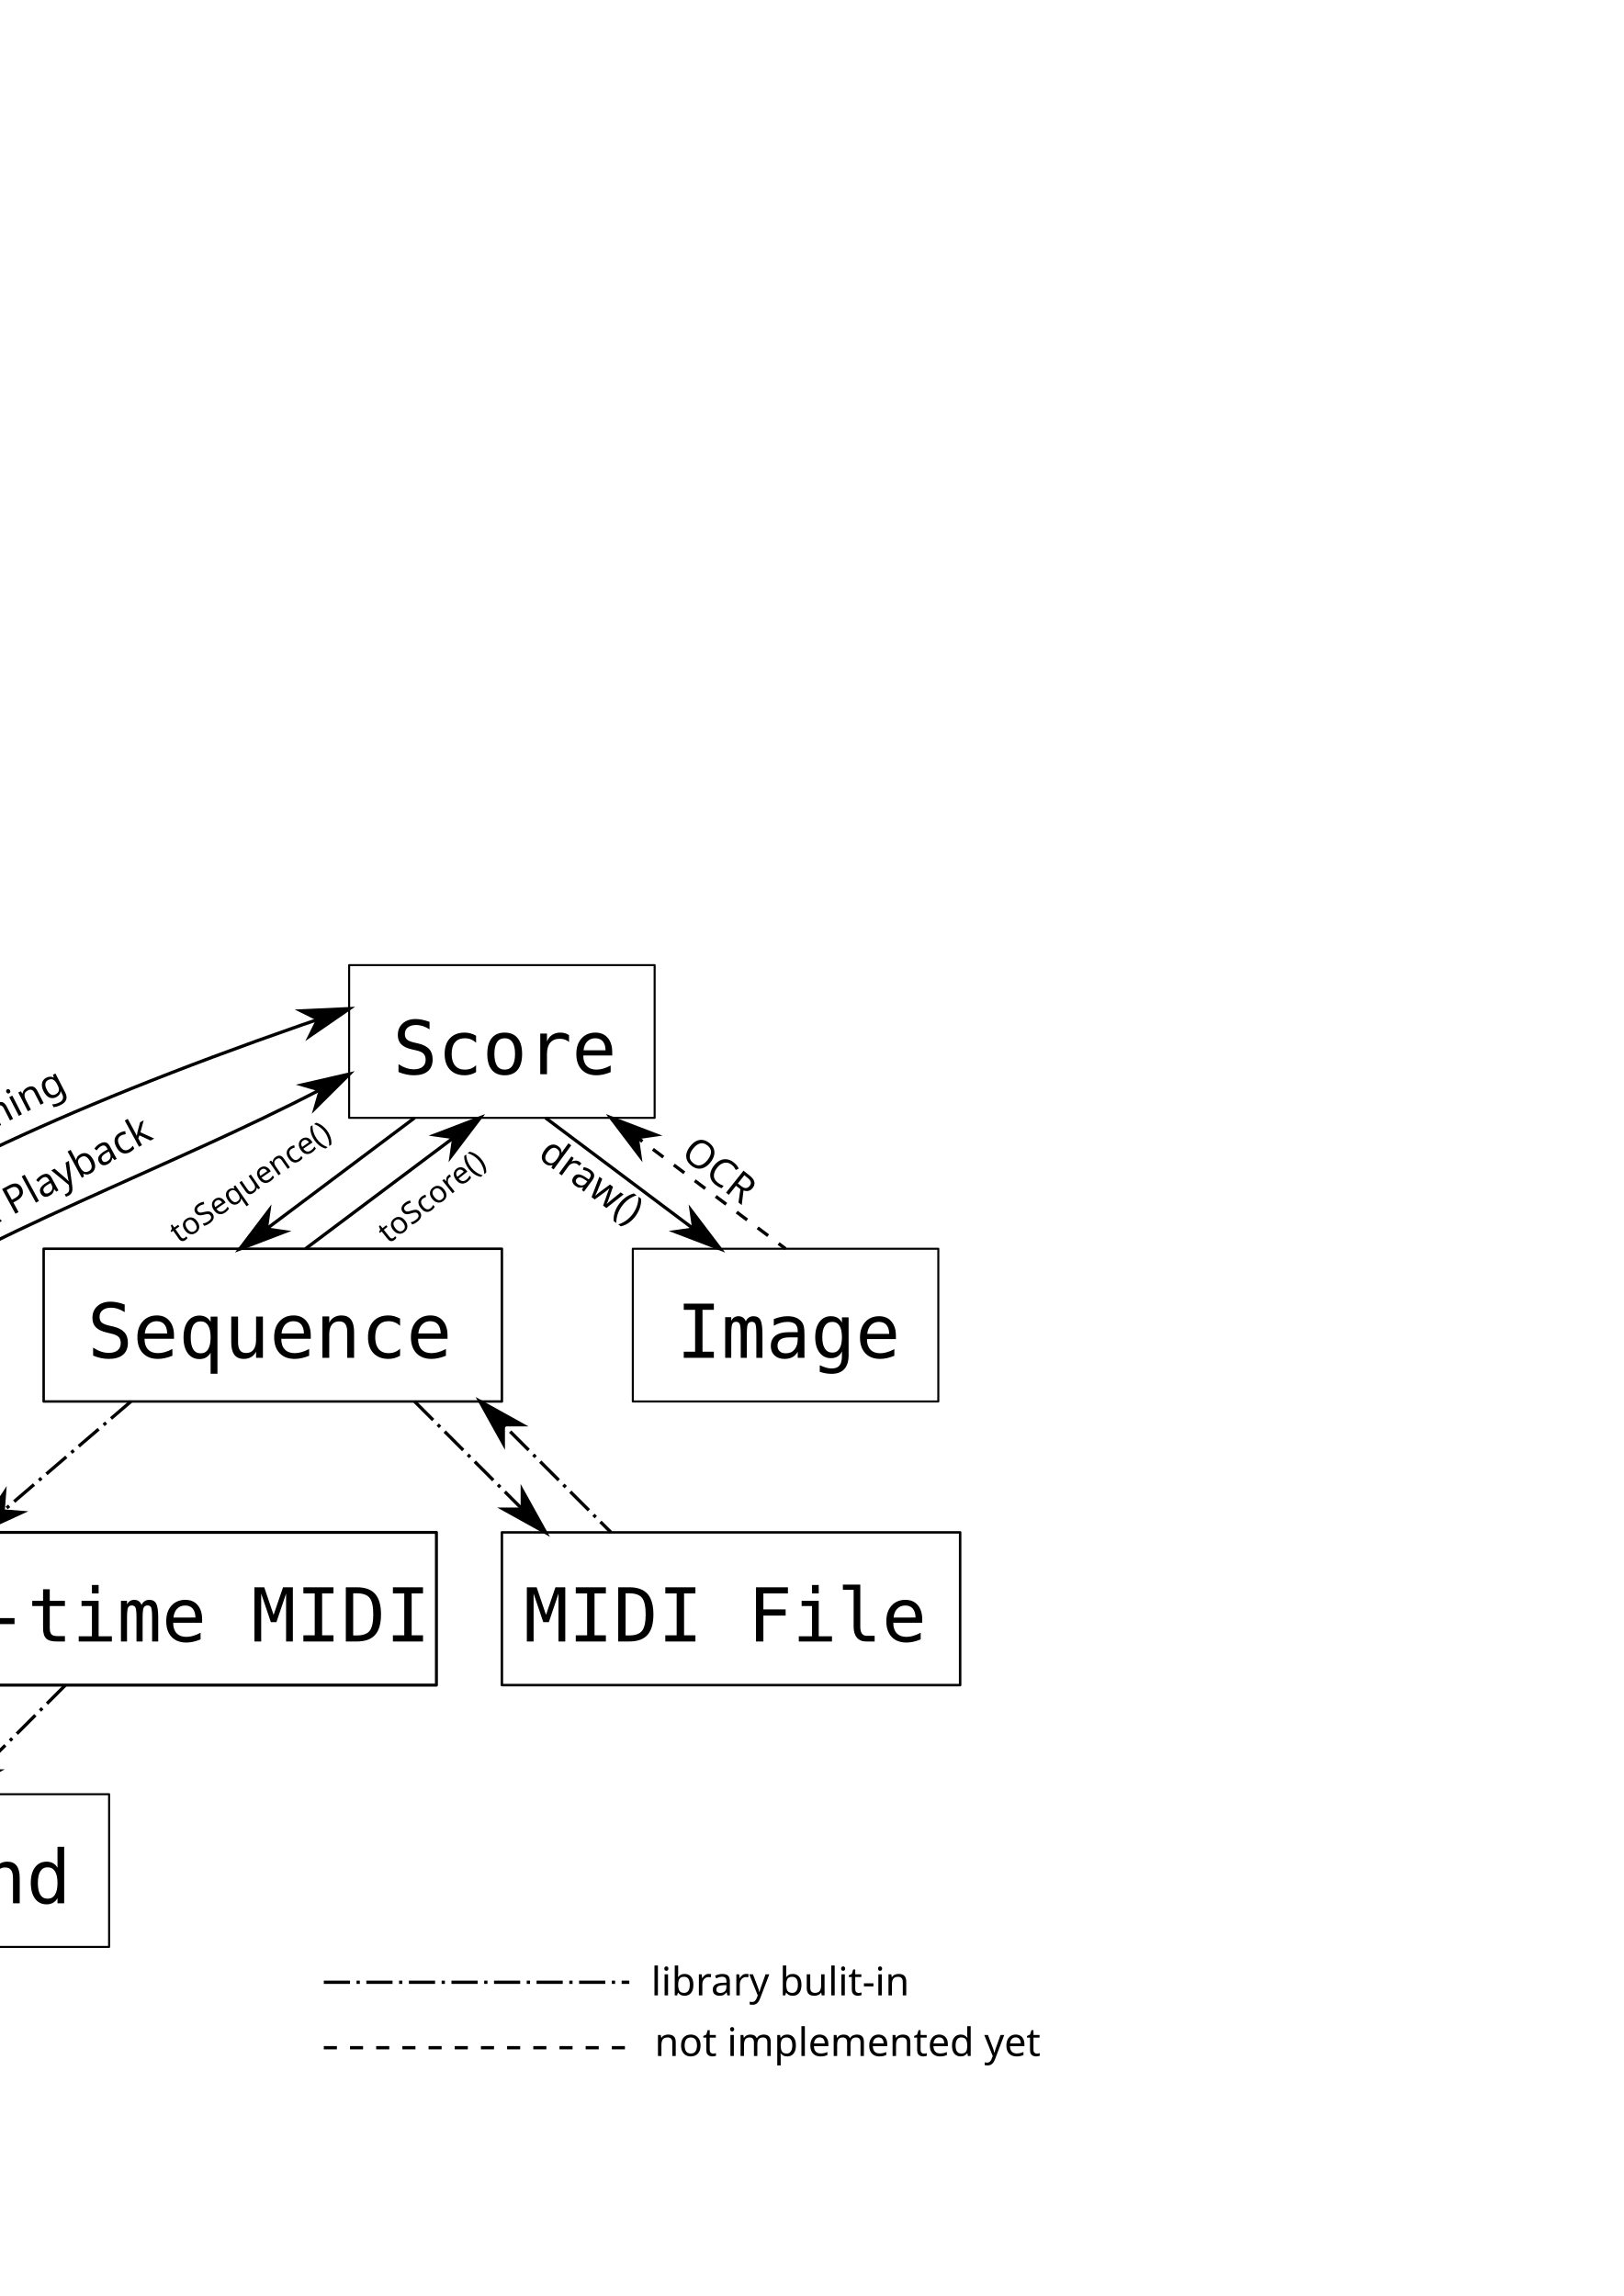
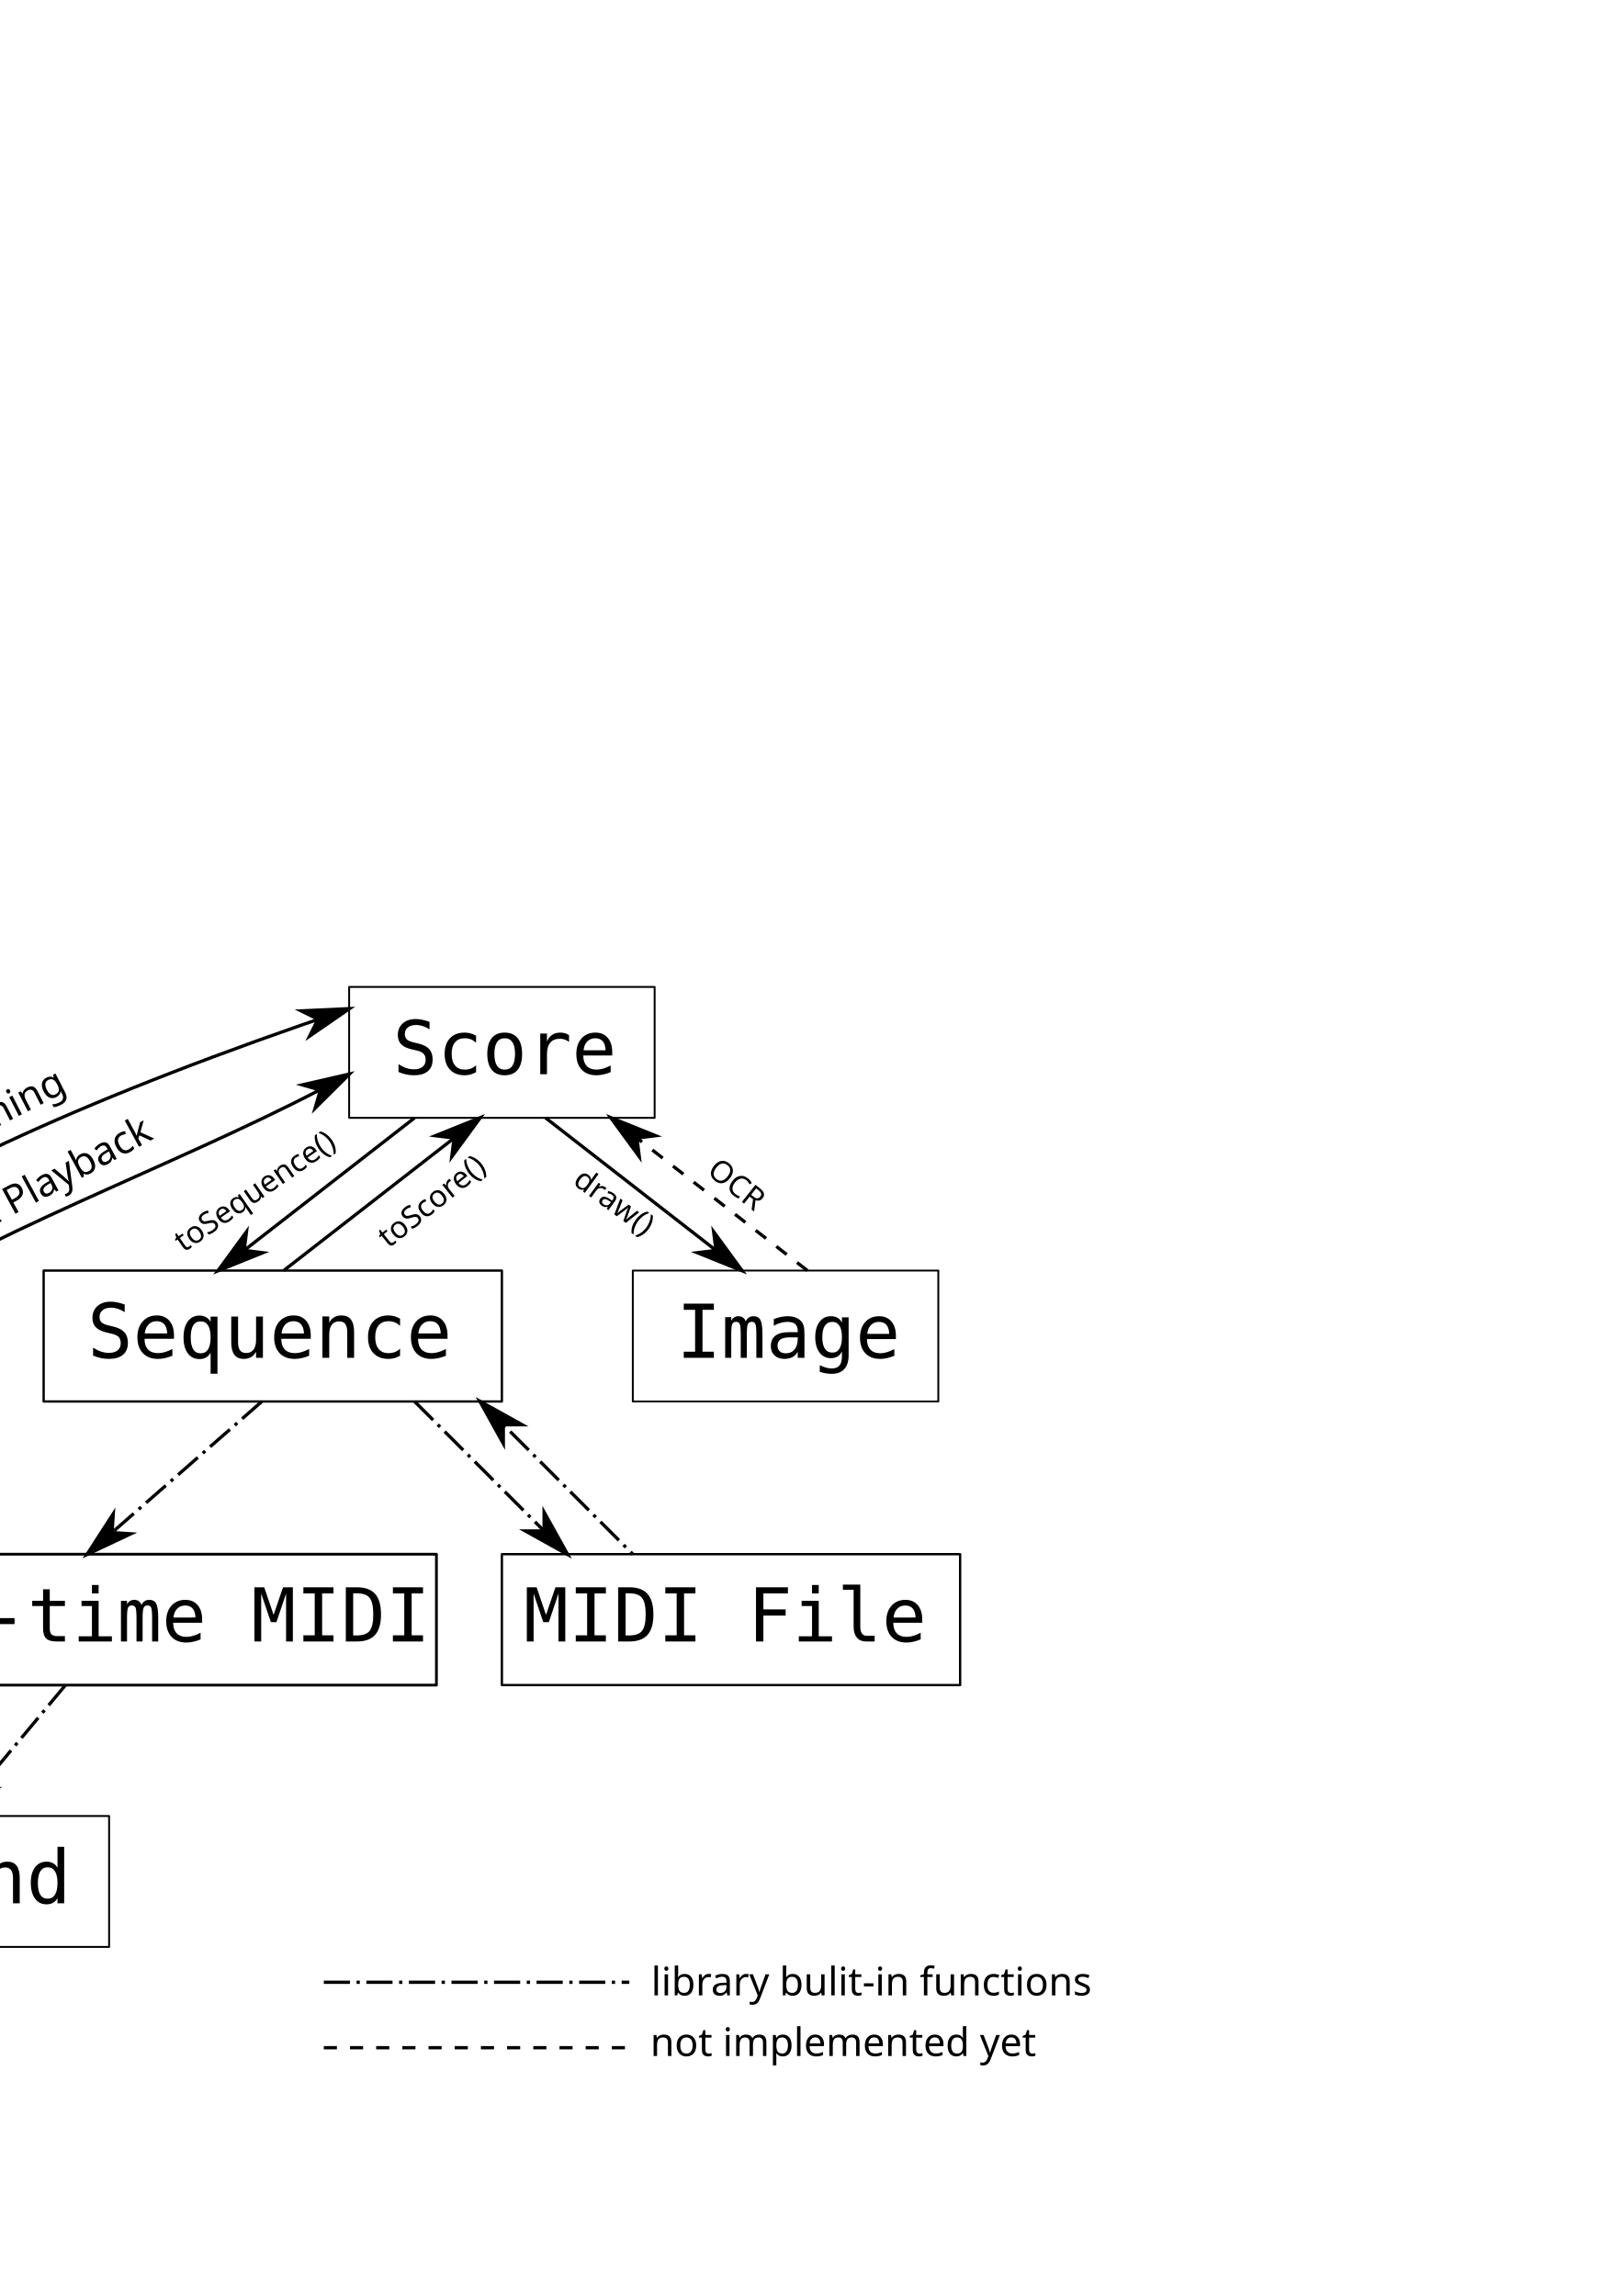
<svg xmlns="http://www.w3.org/2000/svg" width="744.094" height="1052.362" id="svg2" version="1.1">
  <defs id="defs4">
    <marker orient="auto" refY="0.0" refX="0.0" id="Arrow1Lend" style="overflow:visible;">
      <path id="path3909" d="M 0.0,0.0 L 5.0,-5.0 L -12.5,0.0 L 5.0,5.0 L 0.0,0.0 z " style="fill-rule:evenodd;stroke:#000000;stroke-width:1.0pt;marker-start:none;" transform="scale(0.8) rotate(180) translate(12.5,0)" />
    </marker>
    <marker orient="auto" refY="0.0" refX="0.0" id="Arrow1Lstart" style="overflow:visible">
      <path id="path3906" d="M 0.0,0.0 L 5.0,-5.0 L -12.5,0.0 L 5.0,5.0 L 0.0,0.0 z " style="fill-rule:evenodd;stroke:#000000;stroke-width:1.0pt;marker-start:none" transform="scale(0.8) translate(12.5,0)" />
    </marker>
    <marker orient="auto" refY="0" refX="0" id="Arrow1Lend-7" style="overflow:visible">
      <path id="path3909-8" d="M 0,0 5,-5 -12.5,0 5,5 0,0 z" style="fill-rule:evenodd;stroke:#000000;stroke-width:1pt;marker-start:none" transform="matrix(-0.8,0,0,-0.8,-10,0)" />
    </marker>
  </defs>
  <g id="layer1">
-     <g id="g3805">
-       <rect y="442.362" x="160" height="70" width="140" id="rect2985" style="fill:none;stroke:#000000;stroke-width:0.935;stroke-linecap:round;stroke-linejoin:round;stroke-miterlimit:4;stroke-opacity:1;stroke-dasharray:none;stroke-dashoffset:0" />
-       <text id="text2989" y="492.362" x="180" style="font-size:34.078px;font-style:normal;font-variant:normal;font-weight:normal;font-stretch:normal;text-align:start;line-height:125%;letter-spacing:0px;word-spacing:0px;writing-mode:lr-tb;text-anchor:start;fill:#000000;fill-opacity:1;stroke:none;font-family:Monospace;-inkscape-font-specification:Monospace" xml:space="preserve">
-         <tspan y="492.362" x="180" id="tspan2991">Score</tspan>
-       </text>
-     </g>
-     <g transform="translate(0,-110)" id="g3805-3">
-       <rect y="812.362" x="-100" height="70" width="300" id="rect2985-7" style="fill:none;stroke:#000000;stroke-width:1.369;stroke-linecap:round;stroke-linejoin:round;stroke-miterlimit:4;stroke-opacity:1;stroke-dasharray:none;stroke-dashoffset:0" />
-       <text id="text2989-4" y="862.362" x="-90" style="font-size:34.078px;font-style:normal;font-variant:normal;font-weight:normal;font-stretch:normal;text-align:start;line-height:125%;letter-spacing:0px;word-spacing:0px;writing-mode:lr-tb;text-anchor:start;fill:#000000;fill-opacity:1;stroke:none;font-family:Monospace;-inkscape-font-specification:Monospace" xml:space="preserve">
-         <tspan y="862.362" x="-90" id="tspan2991-5">Real-time MIDI</tspan>
-       </text>
-       <rect y="682.362" x="290" height="70" width="140" id="rect2985-7-5" style="fill:none;stroke:#000000;stroke-width:0.935;stroke-linecap:round;stroke-linejoin:round;stroke-miterlimit:4;stroke-opacity:1;stroke-dasharray:none;stroke-dashoffset:0" />
-       <text id="text2989-4-4" y="732.362" x="310" style="font-size:34.078px;font-style:normal;font-variant:normal;font-weight:normal;font-stretch:normal;text-align:start;line-height:125%;letter-spacing:0px;word-spacing:0px;writing-mode:lr-tb;text-anchor:start;fill:#000000;fill-opacity:1;stroke:none;font-family:Monospace;-inkscape-font-specification:Monospace" xml:space="preserve">
-         <tspan y="732.362" x="310" id="tspan2991-5-7">Image</tspan>
-       </text>
-       <path style="fill:none;stroke:#000000;stroke-width:1.5;stroke-linecap:butt;stroke-linejoin:miter;stroke-miterlimit:4;stroke-opacity:1;stroke-dasharray:6, 6;stroke-dashoffset:0;marker-start:url(#Arrow1Lstart)" d="m 280,622.362 80,60" id="path3889" />
-       <path style="fill:none;stroke:#000000;stroke-width:1.5;stroke-linecap:butt;stroke-linejoin:miter;stroke-opacity:1;marker-start:url(#Arrow1Lstart);stroke-miterlimit:4;stroke-dasharray:none" d="m 220,512.362 -80,60" id="path3893" transform="translate(0,110)" />
-       <path style="fill:none;stroke:#000000;stroke-width:1.5;stroke-linecap:butt;stroke-linejoin:miter;stroke-opacity:1;marker-start:none;marker-mid:none;marker-end:url(#Arrow1Lend);stroke-miterlimit:4;stroke-dasharray:none" d="m 190,512.362 -80,60" id="path3895" transform="translate(0,110)" />
-       <path style="fill:none;stroke:#000000;stroke-width:1.5;stroke-linecap:butt;stroke-linejoin:miter;stroke-miterlimit:4;stroke-opacity:1;stroke-dasharray:none;marker-end:url(#Arrow1Lend)" d="m 250,622.362 80,60" id="path3897" />
-       <text xml:space="preserve" style="font-size:10px;font-style:normal;font-weight:normal;line-height:125%;letter-spacing:0px;word-spacing:0px;fill:#000000;fill-opacity:1;stroke:none;font-family:Sans" x="82.091" y="538.875" id="text3899" transform="translate(0,110)">
-         <tspan id="tspan3901" x="82.091" y="538.875" />
-       </text>
-       <rect y="682.362" x="20" height="70" width="210" id="rect2985-7-4" style="fill:none;stroke:#000000;stroke-width:1.146;stroke-linecap:round;stroke-linejoin:round;stroke-miterlimit:4;stroke-opacity:1;stroke-dasharray:none;stroke-dashoffset:0" />
-       <text id="text2989-4-43" y="732.362" x="40" style="font-size:34.078px;font-style:normal;font-variant:normal;font-weight:normal;font-stretch:normal;text-align:start;line-height:125%;letter-spacing:0px;word-spacing:0px;writing-mode:lr-tb;text-anchor:start;fill:#000000;fill-opacity:1;stroke:none;font-family:Monospace;-inkscape-font-specification:Monospace" xml:space="preserve">
-         <tspan y="732.362" x="40" id="tspan2991-5-0" style="font-size:34.7px">Sequence</tspan>
-       </text>
-       <rect y="812.362" x="230" height="70" width="210" id="rect2985-7-6" style="fill:none;stroke:#000000;stroke-width:1.146;stroke-linecap:round;stroke-linejoin:round;stroke-miterlimit:4;stroke-opacity:1;stroke-dasharray:none;stroke-dashoffset:0" />
-       <text id="text2989-4-8" y="862.362" x="240" style="font-size:34.078px;font-style:normal;font-variant:normal;font-weight:normal;font-stretch:normal;text-align:start;line-height:125%;letter-spacing:0px;word-spacing:0px;writing-mode:lr-tb;text-anchor:start;fill:#000000;fill-opacity:1;stroke:none;font-family:Monospace;-inkscape-font-specification:Monospace" xml:space="preserve">
-         <tspan y="862.362" x="240" id="tspan2991-5-8">MIDI File</tspan>
-       </text>
-       <path style="fill:none;stroke:#000000;stroke-width:1.5;stroke-linecap:butt;stroke-linejoin:miter;stroke-opacity:1;marker-end:url(#Arrow1Lend-7);stroke-miterlimit:4;stroke-dasharray:12,3,1.5,3;stroke-dashoffset:0" d="m 60,642.362 -70,60" id="path6816" transform="translate(0,110)" />
-       <path style="fill:none;stroke:#000000;stroke-width:1.5;stroke-linecap:butt;stroke-linejoin:miter;stroke-opacity:1;stroke-miterlimit:4;stroke-dasharray:12,3,1.5,3;marker-end:url(#Arrow1Lend-7);stroke-dashoffset:0" d="m 190,642.362 60,60" id="path8684" transform="translate(0,110)" />
-       <path style="fill:none;stroke:#000000;stroke-width:1.5;stroke-linecap:butt;stroke-linejoin:miter;stroke-opacity:1;stroke-miterlimit:4;stroke-dasharray:12,3,1.5,3;marker-start:url(#Arrow1Lstart);stroke-dashoffset:0" d="m 220,642.362 60,60" id="path8686" transform="translate(0,110)" />
-       <path style="fill:none;stroke:#000000;stroke-width:1.5;stroke-linecap:butt;stroke-linejoin:miter;stroke-opacity:1;marker-end:url(#Arrow1Lend-7);stroke-miterlimit:4;stroke-dasharray:none" d="m -90,862.362 c -74.411,-122.817 -223.335,-240.667 250,-400" id="path9463" transform="translate(0,110)" />
-       <path style="fill:none;stroke:#000000;stroke-width:1.5;stroke-linecap:butt;stroke-linejoin:miter;stroke-miterlimit:4;stroke-opacity:1;stroke-dasharray:none;marker-end:url(#Arrow1Lend-7)" d="m -100,742.362 c -95.642,-124.771 127.697,-177.032 260,-250" id="path9465" transform="translate(0,110)" />
-     </g>
-     <g transform="translate(-250,380)" id="g3805-31">
-       <rect y="442.362" x="160" height="70" width="140" id="rect2985-4" style="fill:none;stroke:#000000;stroke-width:0.935;stroke-linecap:round;stroke-linejoin:round;stroke-miterlimit:4;stroke-opacity:1;stroke-dasharray:none;stroke-dashoffset:0" />
-       <text id="text2989-9" y="492.362" x="180" style="font-size:34.078px;font-style:normal;font-variant:normal;font-weight:normal;font-stretch:normal;text-align:start;line-height:125%;letter-spacing:0px;word-spacing:0px;writing-mode:lr-tb;text-anchor:start;fill:#000000;fill-opacity:1;stroke:none;font-family:Monospace;-inkscape-font-specification:Monospace" xml:space="preserve">
-         <tspan y="492.362" x="180" id="tspan2991-2">Sound</tspan>
-       </text>
-     </g>
+     <rect style="fill:none;stroke:#000000;stroke-width:0.866;stroke-linecap:round;stroke-linejoin:round;stroke-miterlimit:4;stroke-opacity:1;stroke-dasharray:none;stroke-dashoffset:0" id="rect2985" width="140" height="60" x="160" y="452.362" />
+     <text xml:space="preserve" style="font-size:34.078px;font-style:normal;font-variant:normal;font-weight:normal;font-stretch:normal;text-align:start;line-height:125%;letter-spacing:0px;word-spacing:0px;writing-mode:lr-tb;text-anchor:start;fill:#000000;fill-opacity:1;stroke:none;font-family:Monospace;-inkscape-font-specification:Monospace" x="180" y="492.362" id="text2989">
+       <tspan id="tspan2991" x="180" y="492.362">Score</tspan>
+     </text>
+     <rect style="fill:none;stroke:#000000;stroke-width:1.268;stroke-linecap:round;stroke-linejoin:round;stroke-miterlimit:4;stroke-opacity:1;stroke-dasharray:none;stroke-dashoffset:0" id="rect2985-7" width="300" height="60" x="-100" y="712.362" />
+     <text xml:space="preserve" style="font-size:34.078px;font-style:normal;font-variant:normal;font-weight:normal;font-stretch:normal;text-align:start;line-height:125%;letter-spacing:0px;word-spacing:0px;writing-mode:lr-tb;text-anchor:start;fill:#000000;fill-opacity:1;stroke:none;font-family:Monospace;-inkscape-font-specification:Monospace" x="-90" y="752.362" id="text2989-4">
+       <tspan id="tspan2991-5" x="-90" y="752.362">Real-time MIDI</tspan>
+     </text>
+     <rect style="fill:none;stroke:#000000;stroke-width:0.866;stroke-linecap:round;stroke-linejoin:round;stroke-miterlimit:4;stroke-opacity:1;stroke-dasharray:none;stroke-dashoffset:0" id="rect2985-7-5" width="140" height="60" x="290" y="582.362" />
+     <text xml:space="preserve" style="font-size:34.078px;font-style:normal;font-variant:normal;font-weight:normal;font-stretch:normal;text-align:start;line-height:125%;letter-spacing:0px;word-spacing:0px;writing-mode:lr-tb;text-anchor:start;fill:#000000;fill-opacity:1;stroke:none;font-family:Monospace;-inkscape-font-specification:Monospace" x="310" y="622.362" id="text2989-4-4">
+       <tspan id="tspan2991-5-7" x="310" y="622.362">Image</tspan>
+     </text>
+     <path id="path3889" d="m 280,512.362 90,70" style="fill:none;stroke:#000000;stroke-width:1.5;stroke-linecap:butt;stroke-linejoin:miter;stroke-miterlimit:4;stroke-opacity:1;stroke-dasharray:6, 6;stroke-dashoffset:0;marker-start:url(#Arrow1Lstart)" />
+     <path id="path3893" d="m 220,512.362 -90,70" style="fill:none;stroke:#000000;stroke-width:1.5;stroke-linecap:butt;stroke-linejoin:miter;stroke-miterlimit:4;stroke-opacity:1;stroke-dasharray:none;marker-start:url(#Arrow1Lstart)" />
+     <path id="path3895" d="m 190,512.362 -90,70" style="fill:none;stroke:#000000;stroke-width:1.5;stroke-linecap:butt;stroke-linejoin:miter;stroke-miterlimit:4;stroke-opacity:1;stroke-dasharray:none;marker-start:none;marker-mid:none;marker-end:url(#Arrow1Lend)" />
+     <path id="path3897" d="m 250,512.362 90,70" style="fill:none;stroke:#000000;stroke-width:1.5;stroke-linecap:butt;stroke-linejoin:miter;stroke-miterlimit:4;stroke-opacity:1;stroke-dasharray:none;marker-end:url(#Arrow1Lend)" />
+     <text id="text3899" y="538.875" x="82.091" style="font-size:10px;font-style:normal;font-weight:normal;line-height:125%;letter-spacing:0px;word-spacing:0px;fill:#000000;fill-opacity:1;stroke:none;font-family:Sans" xml:space="preserve">
+       <tspan y="538.875" x="82.091" id="tspan3901" />
+     </text>
+     <rect style="fill:none;stroke:#000000;stroke-width:1.061;stroke-linecap:round;stroke-linejoin:round;stroke-miterlimit:4;stroke-opacity:1;stroke-dasharray:none;stroke-dashoffset:0" id="rect2985-7-4" width="210" height="60" x="20" y="582.362" />
+     <text xml:space="preserve" style="font-size:34.078px;font-style:normal;font-variant:normal;font-weight:normal;font-stretch:normal;text-align:start;line-height:125%;letter-spacing:0px;word-spacing:0px;writing-mode:lr-tb;text-anchor:start;fill:#000000;fill-opacity:1;stroke:none;font-family:Monospace;-inkscape-font-specification:Monospace" x="40" y="622.362" id="text2989-4-43">
+       <tspan style="font-size:34.7px" id="tspan2991-5-0" x="40" y="622.362">Sequence</tspan>
+     </text>
+     <rect style="fill:none;stroke:#000000;stroke-width:1.061;stroke-linecap:round;stroke-linejoin:round;stroke-miterlimit:4;stroke-opacity:1;stroke-dasharray:none;stroke-dashoffset:0" id="rect2985-7-6" width="210" height="60" x="230" y="712.362" />
+     <text xml:space="preserve" style="font-size:34.078px;font-style:normal;font-variant:normal;font-weight:normal;font-stretch:normal;text-align:start;line-height:125%;letter-spacing:0px;word-spacing:0px;writing-mode:lr-tb;text-anchor:start;fill:#000000;fill-opacity:1;stroke:none;font-family:Monospace;-inkscape-font-specification:Monospace" x="240" y="752.362" id="text2989-4-8">
+       <tspan id="tspan2991-5-8" x="240" y="752.362">MIDI File</tspan>
+     </text>
+     <path id="path6816" d="m 120,642.362 -80,70" style="fill:none;stroke:#000000;stroke-width:1.5;stroke-linecap:butt;stroke-linejoin:miter;stroke-miterlimit:4;stroke-opacity:1;stroke-dasharray:12, 3, 1.5, 3;stroke-dashoffset:0;marker-end:url(#Arrow1Lend-7)" />
+     <path id="path8684" d="m 190,642.362 70,70" style="fill:none;stroke:#000000;stroke-width:1.5;stroke-linecap:butt;stroke-linejoin:miter;stroke-miterlimit:4;stroke-opacity:1;stroke-dasharray:12, 3, 1.5, 3;stroke-dashoffset:0;marker-end:url(#Arrow1Lend-7)" />
+     <path id="path8686" d="m 220,642.362 70,70" style="fill:none;stroke:#000000;stroke-width:1.5;stroke-linecap:butt;stroke-linejoin:miter;stroke-miterlimit:4;stroke-opacity:1;stroke-dasharray:12, 3, 1.5, 3;stroke-dashoffset:0;marker-start:url(#Arrow1Lstart)" />
+     <path id="path9463" d="m -90,862.362 c -74.411,-122.817 -223.335,-240.667 250,-400" style="fill:none;stroke:#000000;stroke-width:1.5;stroke-linecap:butt;stroke-linejoin:miter;stroke-miterlimit:4;stroke-opacity:1;stroke-dasharray:none;marker-end:url(#Arrow1Lend-7)" />
+     <path id="path9465" d="m -100,742.362 c -95.642,-124.771 127.697,-177.032 260,-250" style="fill:none;stroke:#000000;stroke-width:1.5;stroke-linecap:butt;stroke-linejoin:miter;stroke-miterlimit:4;stroke-opacity:1;stroke-dasharray:none;marker-end:url(#Arrow1Lend-7)" />
+     <rect style="fill:none;stroke:#000000;stroke-width:0.866;stroke-linecap:round;stroke-linejoin:round;stroke-miterlimit:4;stroke-opacity:1;stroke-dasharray:none;stroke-dashoffset:0" id="rect2985-4" width="140" height="60" x="-90" y="832.362" />
+     <text xml:space="preserve" style="font-size:34.078px;font-style:normal;font-variant:normal;font-weight:normal;font-stretch:normal;text-align:start;line-height:125%;letter-spacing:0px;word-spacing:0px;writing-mode:lr-tb;text-anchor:start;fill:#000000;fill-opacity:1;stroke:none;font-family:Monospace;-inkscape-font-specification:Monospace" x="-70" y="872.362" id="text2989-9">
+       <tspan id="tspan2991-2" x="-70" y="872.362">Sound</tspan>
+     </text>
    <text xml:space="preserve" style="font-size:18px;font-style:normal;font-weight:normal;line-height:125%;letter-spacing:0px;word-spacing:0px;fill:#000000;fill-opacity:1;stroke:none;font-family:Sans" x="-359.247" y="458.956" id="text9858" transform="matrix(0.8896302,-0.4566815,0.4566815,0.8896302,0,0)">
      <tspan id="tspan9860" x="-359.247" y="458.956">input by Humming</tspan>
    </text>
    <text xml:space="preserve" style="font-size:18px;font-style:normal;font-weight:normal;line-height:125%;letter-spacing:0px;word-spacing:0px;fill:#000000;fill-opacity:1;stroke:none;font-family:Sans" x="-380.696" y="492.454" id="text9862" transform="matrix(0.8791403,-0.476563,0.476563,0.8791403,0,0)">
      <tspan id="tspan9864" x="-380.696" y="492.454">input by MIDI Playback</tspan>
    </text>
    <path style="fill:none;stroke:#000000;stroke-width:1.5;stroke-linecap:butt;stroke-linejoin:miter;stroke-miterlimit:4;stroke-opacity:1;stroke-dasharray:12, 3, 1.5, 3;stroke-dashoffset:0" d="m 148.39,908.563 140,0" id="path9866" />
    <path style="fill:none;stroke:#000000;stroke-width:1.5;stroke-linecap:butt;stroke-linejoin:miter;stroke-miterlimit:4;stroke-opacity:1;stroke-dasharray:6, 6;stroke-dashoffset:0" d="m 148.39,938.563 140,0" id="path9868" />
-     <path style="fill:none;stroke:#000000;stroke-width:1.5;stroke-linecap:butt;stroke-linejoin:miter;stroke-opacity:1;marker-end:url(#Arrow1Lend-7);stroke-miterlimit:4;stroke-dasharray:12,3,1.5,3;stroke-dashoffset:0" d="m 30,772.362 -50,50" id="path9872" />
-     <text xml:space="preserve" style="font-size:18px;font-style:normal;font-weight:normal;line-height:125%;letter-spacing:0px;word-spacing:0px;fill:#000000;fill-opacity:1;stroke:none;font-family:Sans" x="573.413" y="220.919" id="text10060" transform="matrix(0.7828591,0.6221991,-0.6221991,0.7828591,0,0)">
-       <tspan id="tspan10062" x="573.413" y="220.919">OCR</tspan>
+     <path style="fill:none;stroke:#000000;stroke-width:1.5;stroke-linecap:butt;stroke-linejoin:miter;stroke-miterlimit:4;stroke-opacity:1;stroke-dasharray:12, 3, 1.5, 3;stroke-dashoffset:0;marker-end:url(#Arrow1Lend-7)" d="m 30,772.362 -50,60" id="path9872" />
+     <text xml:space="preserve" style="font-size:14px;font-style:normal;font-weight:normal;line-height:125%;letter-spacing:0px;word-spacing:0px;fill:#000000;fill-opacity:1;stroke:none;font-family:Sans" x="587.785" y="219.716" id="text10060" transform="matrix(0.7828591,0.6221991,-0.6221991,0.7828591,0,0)">
+       <tspan id="tspan10062" x="587.785" y="219.716">OCR</tspan>
    </text>
-     <text xml:space="preserve" style="font-size:18px;font-style:normal;font-weight:normal;line-height:125%;letter-spacing:0px;word-spacing:0px;fill:#000000;fill-opacity:1;stroke:none;font-family:Sans" x="511.768" y="282.654" id="text10064" transform="matrix(0.8069161,0.5906661,-0.5906661,0.8069161,0,0)">
-       <tspan id="tspan10066" x="511.768" y="282.654">draw()</tspan>
+     <text xml:space="preserve" style="font-size:14px;font-style:normal;font-weight:normal;line-height:125%;letter-spacing:0px;word-spacing:0px;fill:#000000;fill-opacity:1;stroke:none;font-family:Sans" x="531.767" y="282.886" id="text10064" transform="matrix(0.8069161,0.5906661,-0.5906661,0.8069161,0,0)">
+       <tspan id="tspan10066" x="531.767" y="282.886">draw()</tspan>
    </text>
-     <text xml:space="preserve" style="font-size:14px;font-style:normal;font-weight:normal;line-height:125%;letter-spacing:0px;word-spacing:0px;fill:#000000;fill-opacity:1;stroke:none;font-family:Sans" x="-216.583" y="556.856" id="text10068" transform="matrix(0.7816811,-0.6236783,0.6236783,0.7816811,0,0)">
-       <tspan id="tspan10070" x="-216.583" y="556.856">toScore()</tspan>
+     <text xml:space="preserve" style="font-size:14px;font-style:normal;font-weight:normal;line-height:125%;letter-spacing:0px;word-spacing:0px;fill:#000000;fill-opacity:1;stroke:none;font-family:Sans" x="-217.831" y="558.419" id="text10068" transform="matrix(0.7816811,-0.6236783,0.6236783,0.7816811,0,0)">
+       <tspan id="tspan10070" x="-217.831" y="558.419">toScore()</tspan>
    </text>
-     <text xml:space="preserve" style="font-size:14px;font-style:normal;font-weight:normal;line-height:125%;letter-spacing:0px;word-spacing:0px;fill:#000000;fill-opacity:1;stroke:none;font-family:Sans" x="-257.094" y="515.556" id="text10072" transform="matrix(0.8222078,-0.5691874,0.5691874,0.8222078,0,0)">
-       <tspan id="tspan10074" x="-257.094" y="515.556">toSequence()</tspan>
+     <text xml:space="preserve" style="font-size:14px;font-style:normal;font-weight:normal;line-height:125%;letter-spacing:0px;word-spacing:0px;fill:#000000;fill-opacity:1;stroke:none;font-family:Sans" x="-257.727" y="519.983" id="text10072" transform="matrix(0.8222078,-0.5691874,0.5691874,0.8222078,0,0)">
+       <tspan id="tspan10074" x="-257.727" y="519.983">toSequence()</tspan>
    </text>
    <text xml:space="preserve" style="font-size:18px;font-style:normal;font-weight:normal;line-height:125%;letter-spacing:0px;word-spacing:0px;fill:#000000;fill-opacity:1;stroke:none;font-family:Sans" x="298.39" y="914.563" id="text10076">
-       <tspan id="tspan10078" x="298.39" y="914.563">library bulit-in</tspan>
+       <tspan id="tspan10078" x="298.39" y="914.563">library bulit-in functions</tspan>
    </text>
-     <text xml:space="preserve" style="font-size:18px;font-style:normal;font-weight:normal;line-height:125%;letter-spacing:0px;word-spacing:0px;fill:#000000;fill-opacity:1;stroke:none;font-family:Sans" x="300" y="942.362" id="text10080">
-       <tspan id="tspan10082" x="300" y="942.362">not implemented yet</tspan>
+     <text xml:space="preserve" style="font-size:18px;font-style:normal;font-weight:normal;line-height:125%;letter-spacing:0px;word-spacing:0px;fill:#000000;fill-opacity:1;stroke:none;font-family:Sans" x="298" y="942.362" id="text10080">
+       <tspan id="tspan10082" x="298" y="942.362">not implemented yet</tspan>
    </text>
  </g>
</svg>
